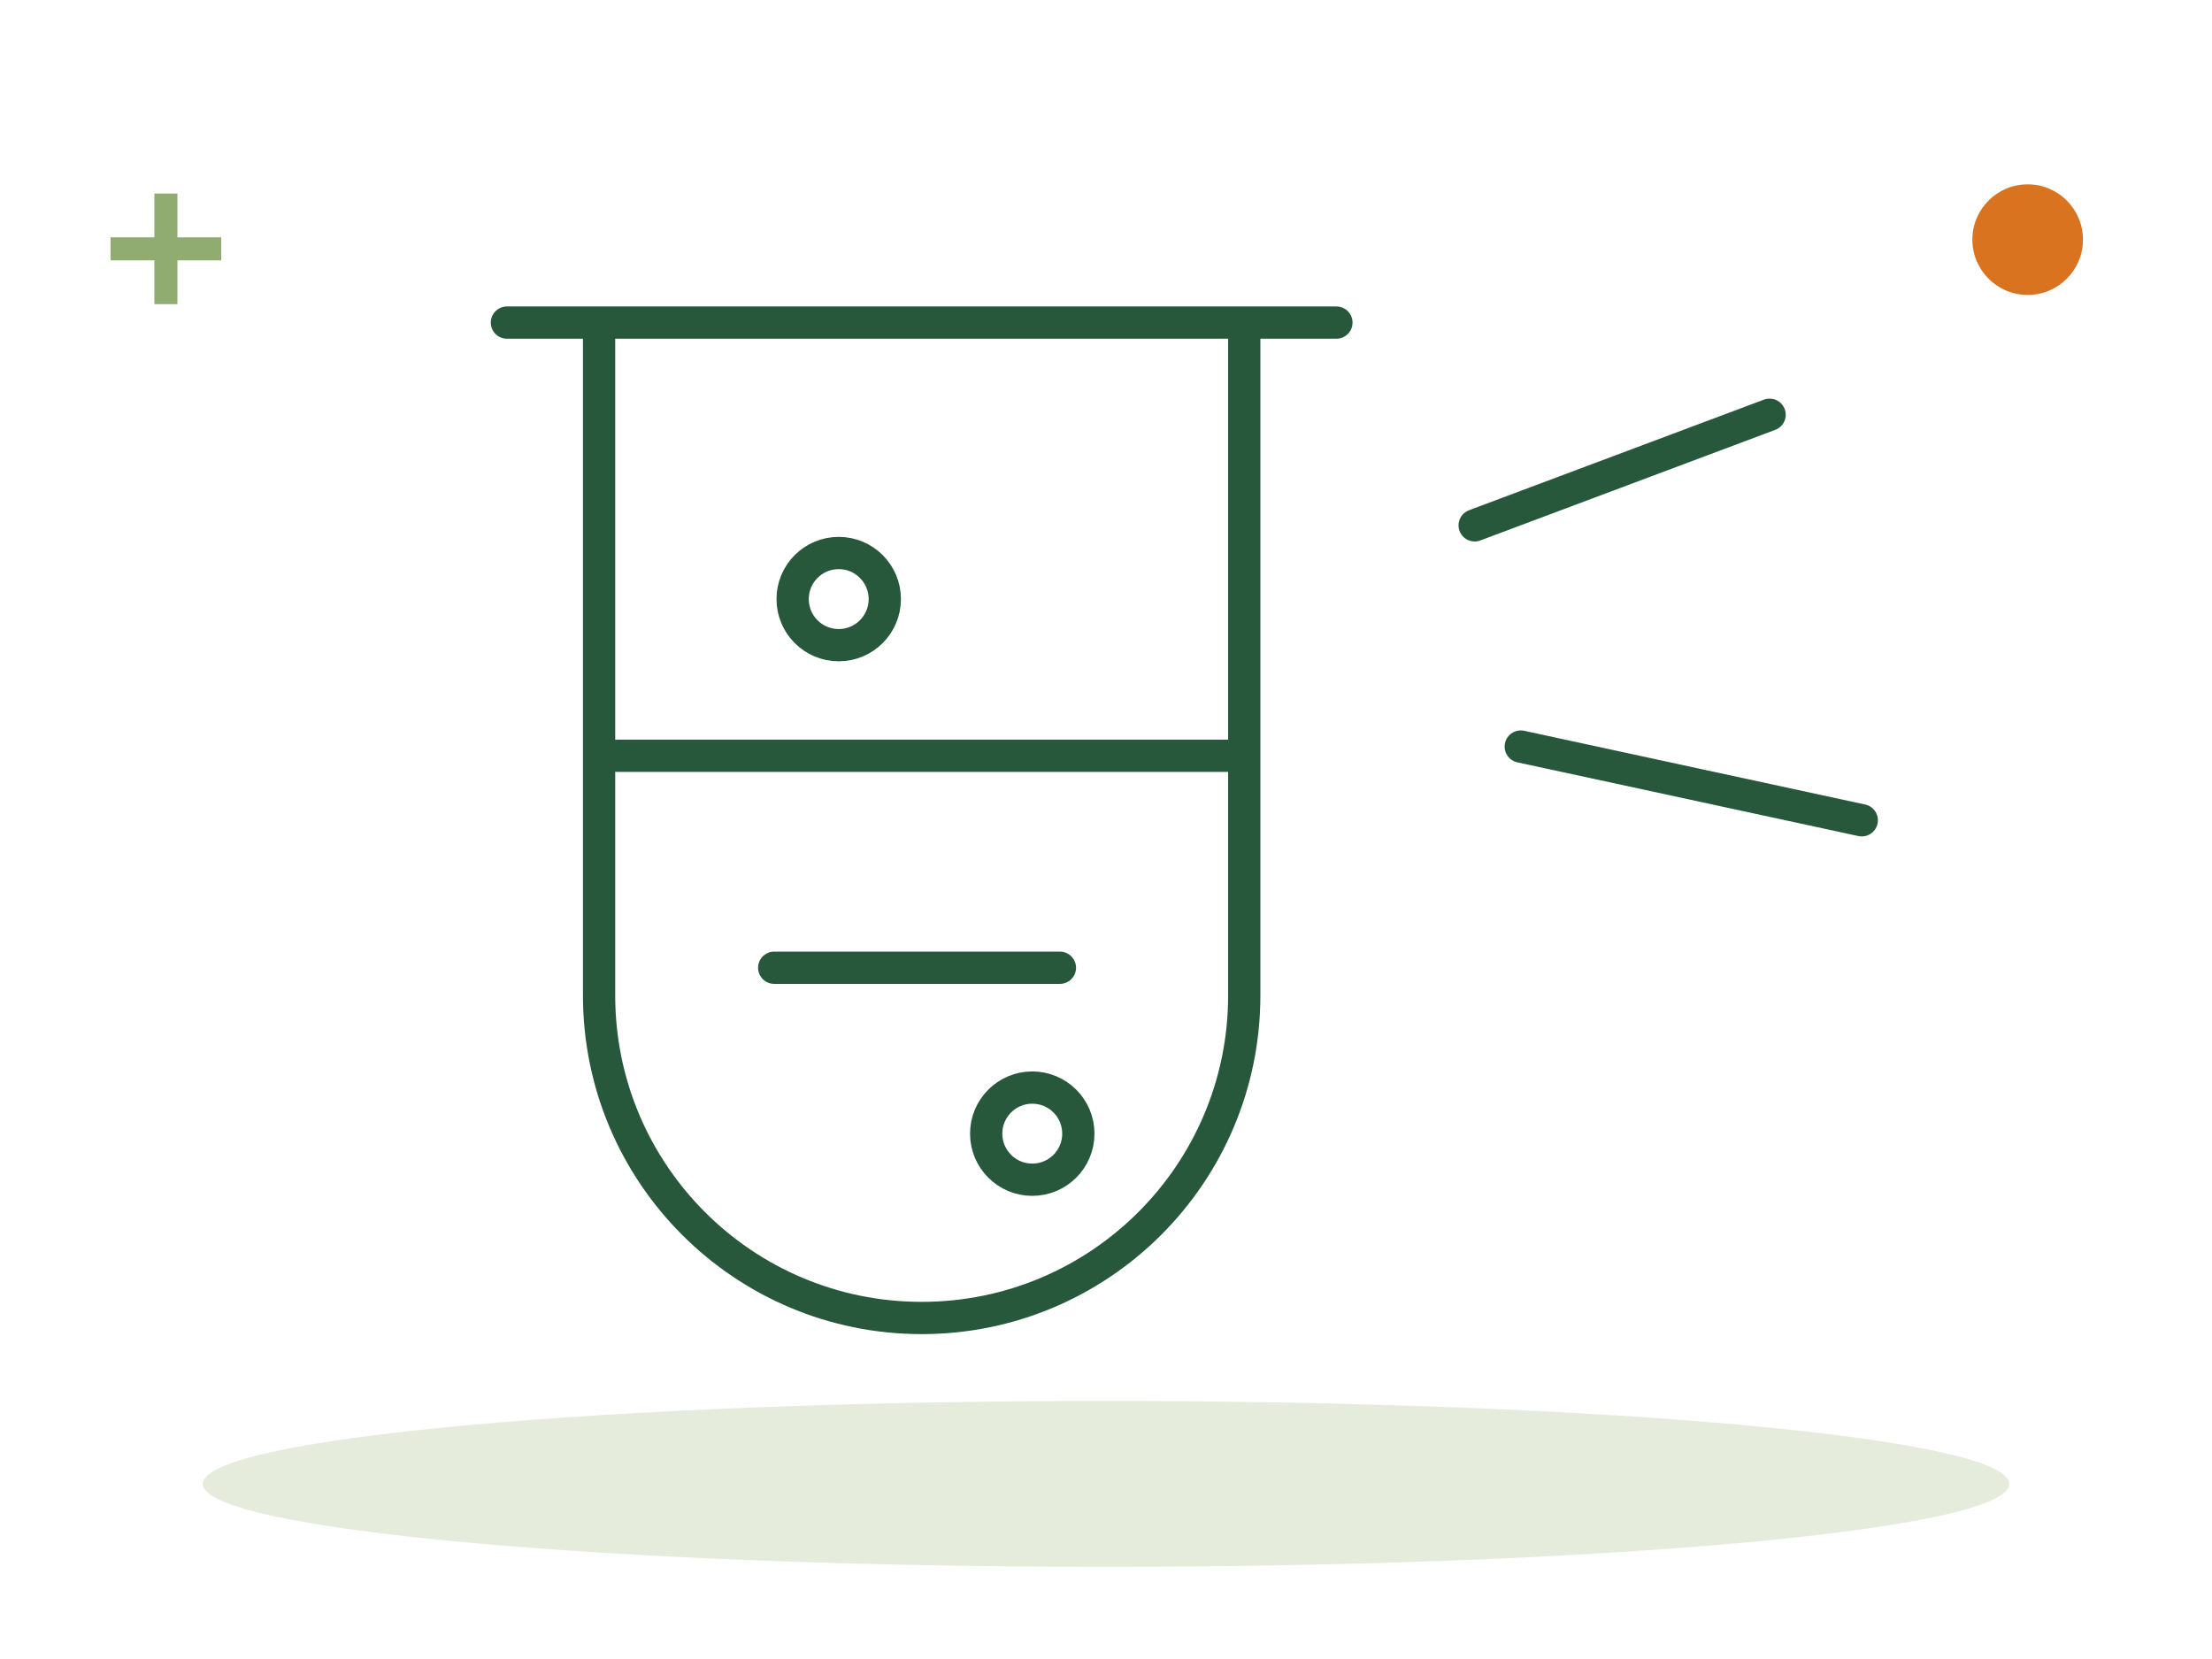
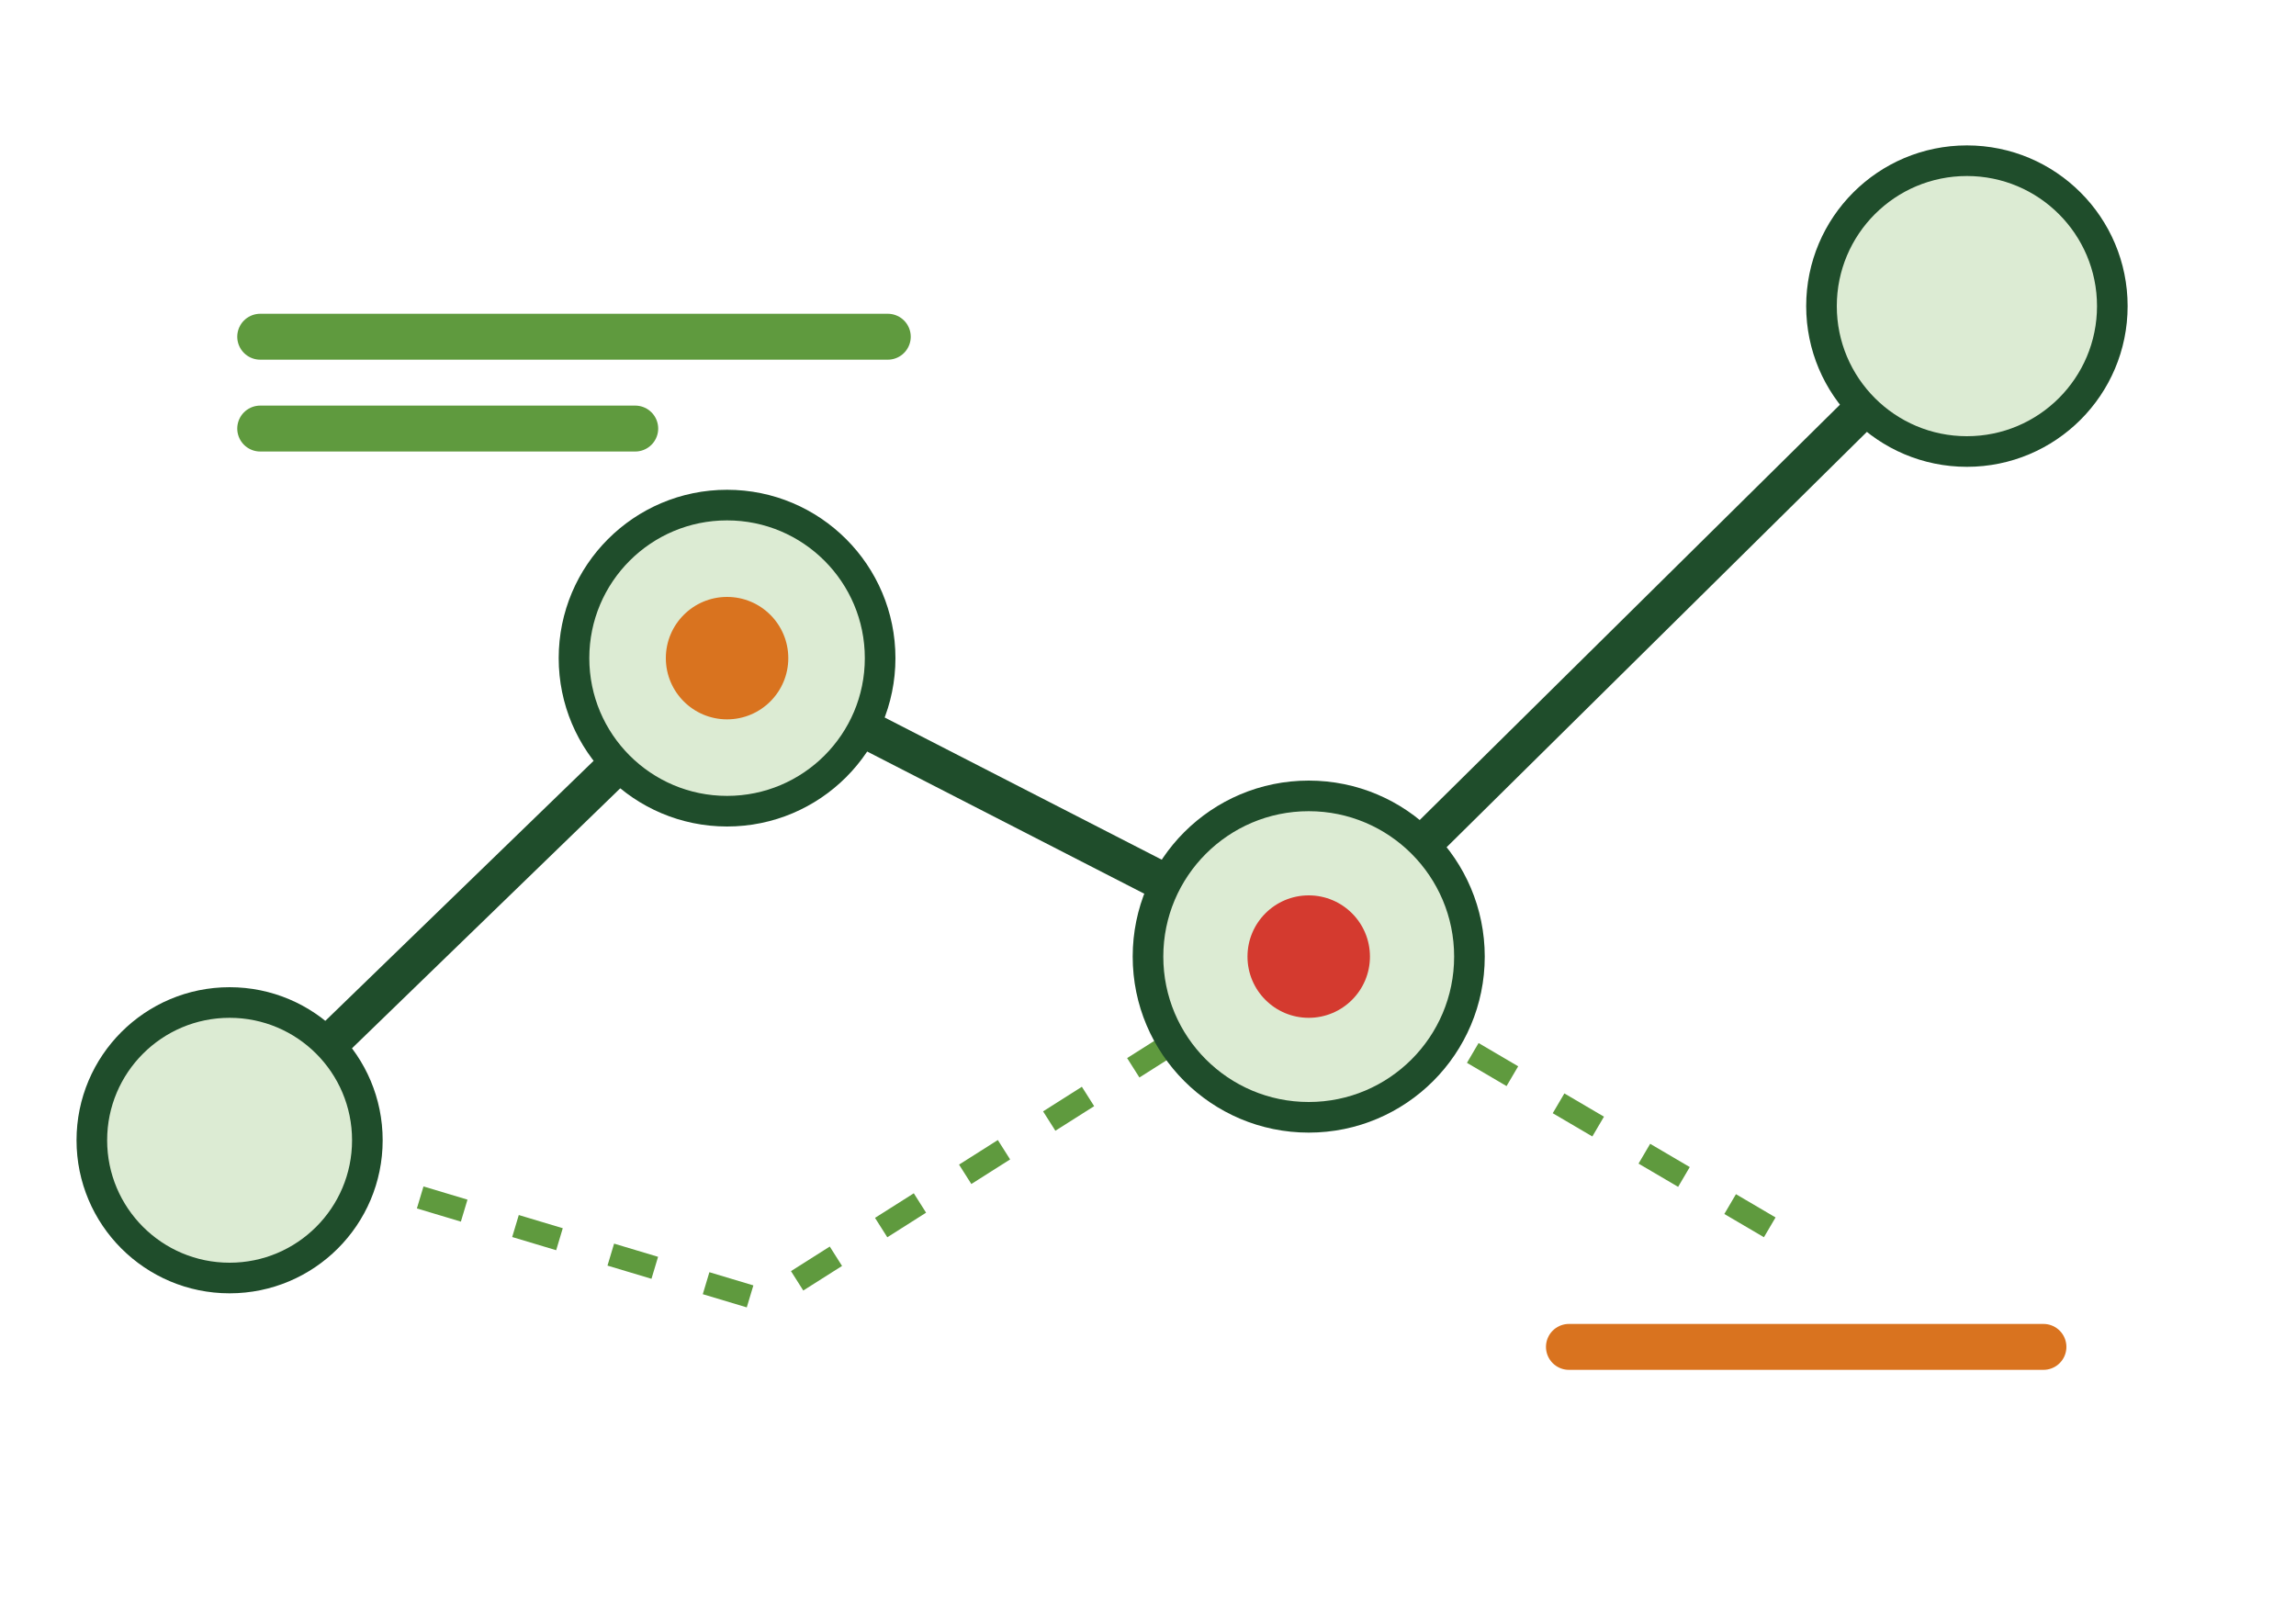
- <svg xmlns="http://www.w3.org/2000/svg" viewBox="0 0 240 180" fill="none">
-   <ellipse cx="120" cy="161" rx="98" ry="9" fill="#e5ecdc" />
-   <g stroke="#28583b" stroke-width="3.5" stroke-linecap="round" stroke-linejoin="round">
-     <path d="M65 35v73a35 35 0 0070 0V35M55 35h90M67 82h67M160 57l32-12m-27 36 37 8M84 105h31" />
-     <circle cx="91" cy="65" r="5" />
-     <circle cx="112" cy="123" r="5" />
+ <svg xmlns="http://www.w3.org/2000/svg" viewBox="0 0 300 210" fill="none" role="img" aria-label="Pesquisa em rede, evidências e dados">
+   <path d="M30 149 95 86l76 39 86-85" stroke="#1F4D2B" stroke-width="5" stroke-linecap="round" />
+   <path d="m30 149 70 21 71-45 63 37" stroke="#5F9A3E" stroke-width="3" stroke-dasharray="6 7" />
+   <g fill="#DCEBD3" stroke="#1F4D2B" stroke-width="4">
+     <circle cx="30" cy="149" r="18" />
+     <circle cx="95" cy="86" r="20" />
+     <circle cx="171" cy="125" r="21" />
+     <circle cx="257" cy="40" r="19" />
  </g>
-   <circle cx="220" cy="26" r="6" fill="#d9731f" />
-   <path d="M18 21v12m-6-6h12" stroke="#91ac70" stroke-width="2.5" />
+   <circle cx="95" cy="86" r="8" fill="#D9731F" />
+   <circle cx="171" cy="125" r="8" fill="#D43A2F" />
+   <path d="M34 44h82M34 56h49" stroke="#5F9A3E" stroke-width="6" stroke-linecap="round" />
+   <path d="M205 176h62" stroke="#D9731F" stroke-width="6" stroke-linecap="round" />
</svg>
